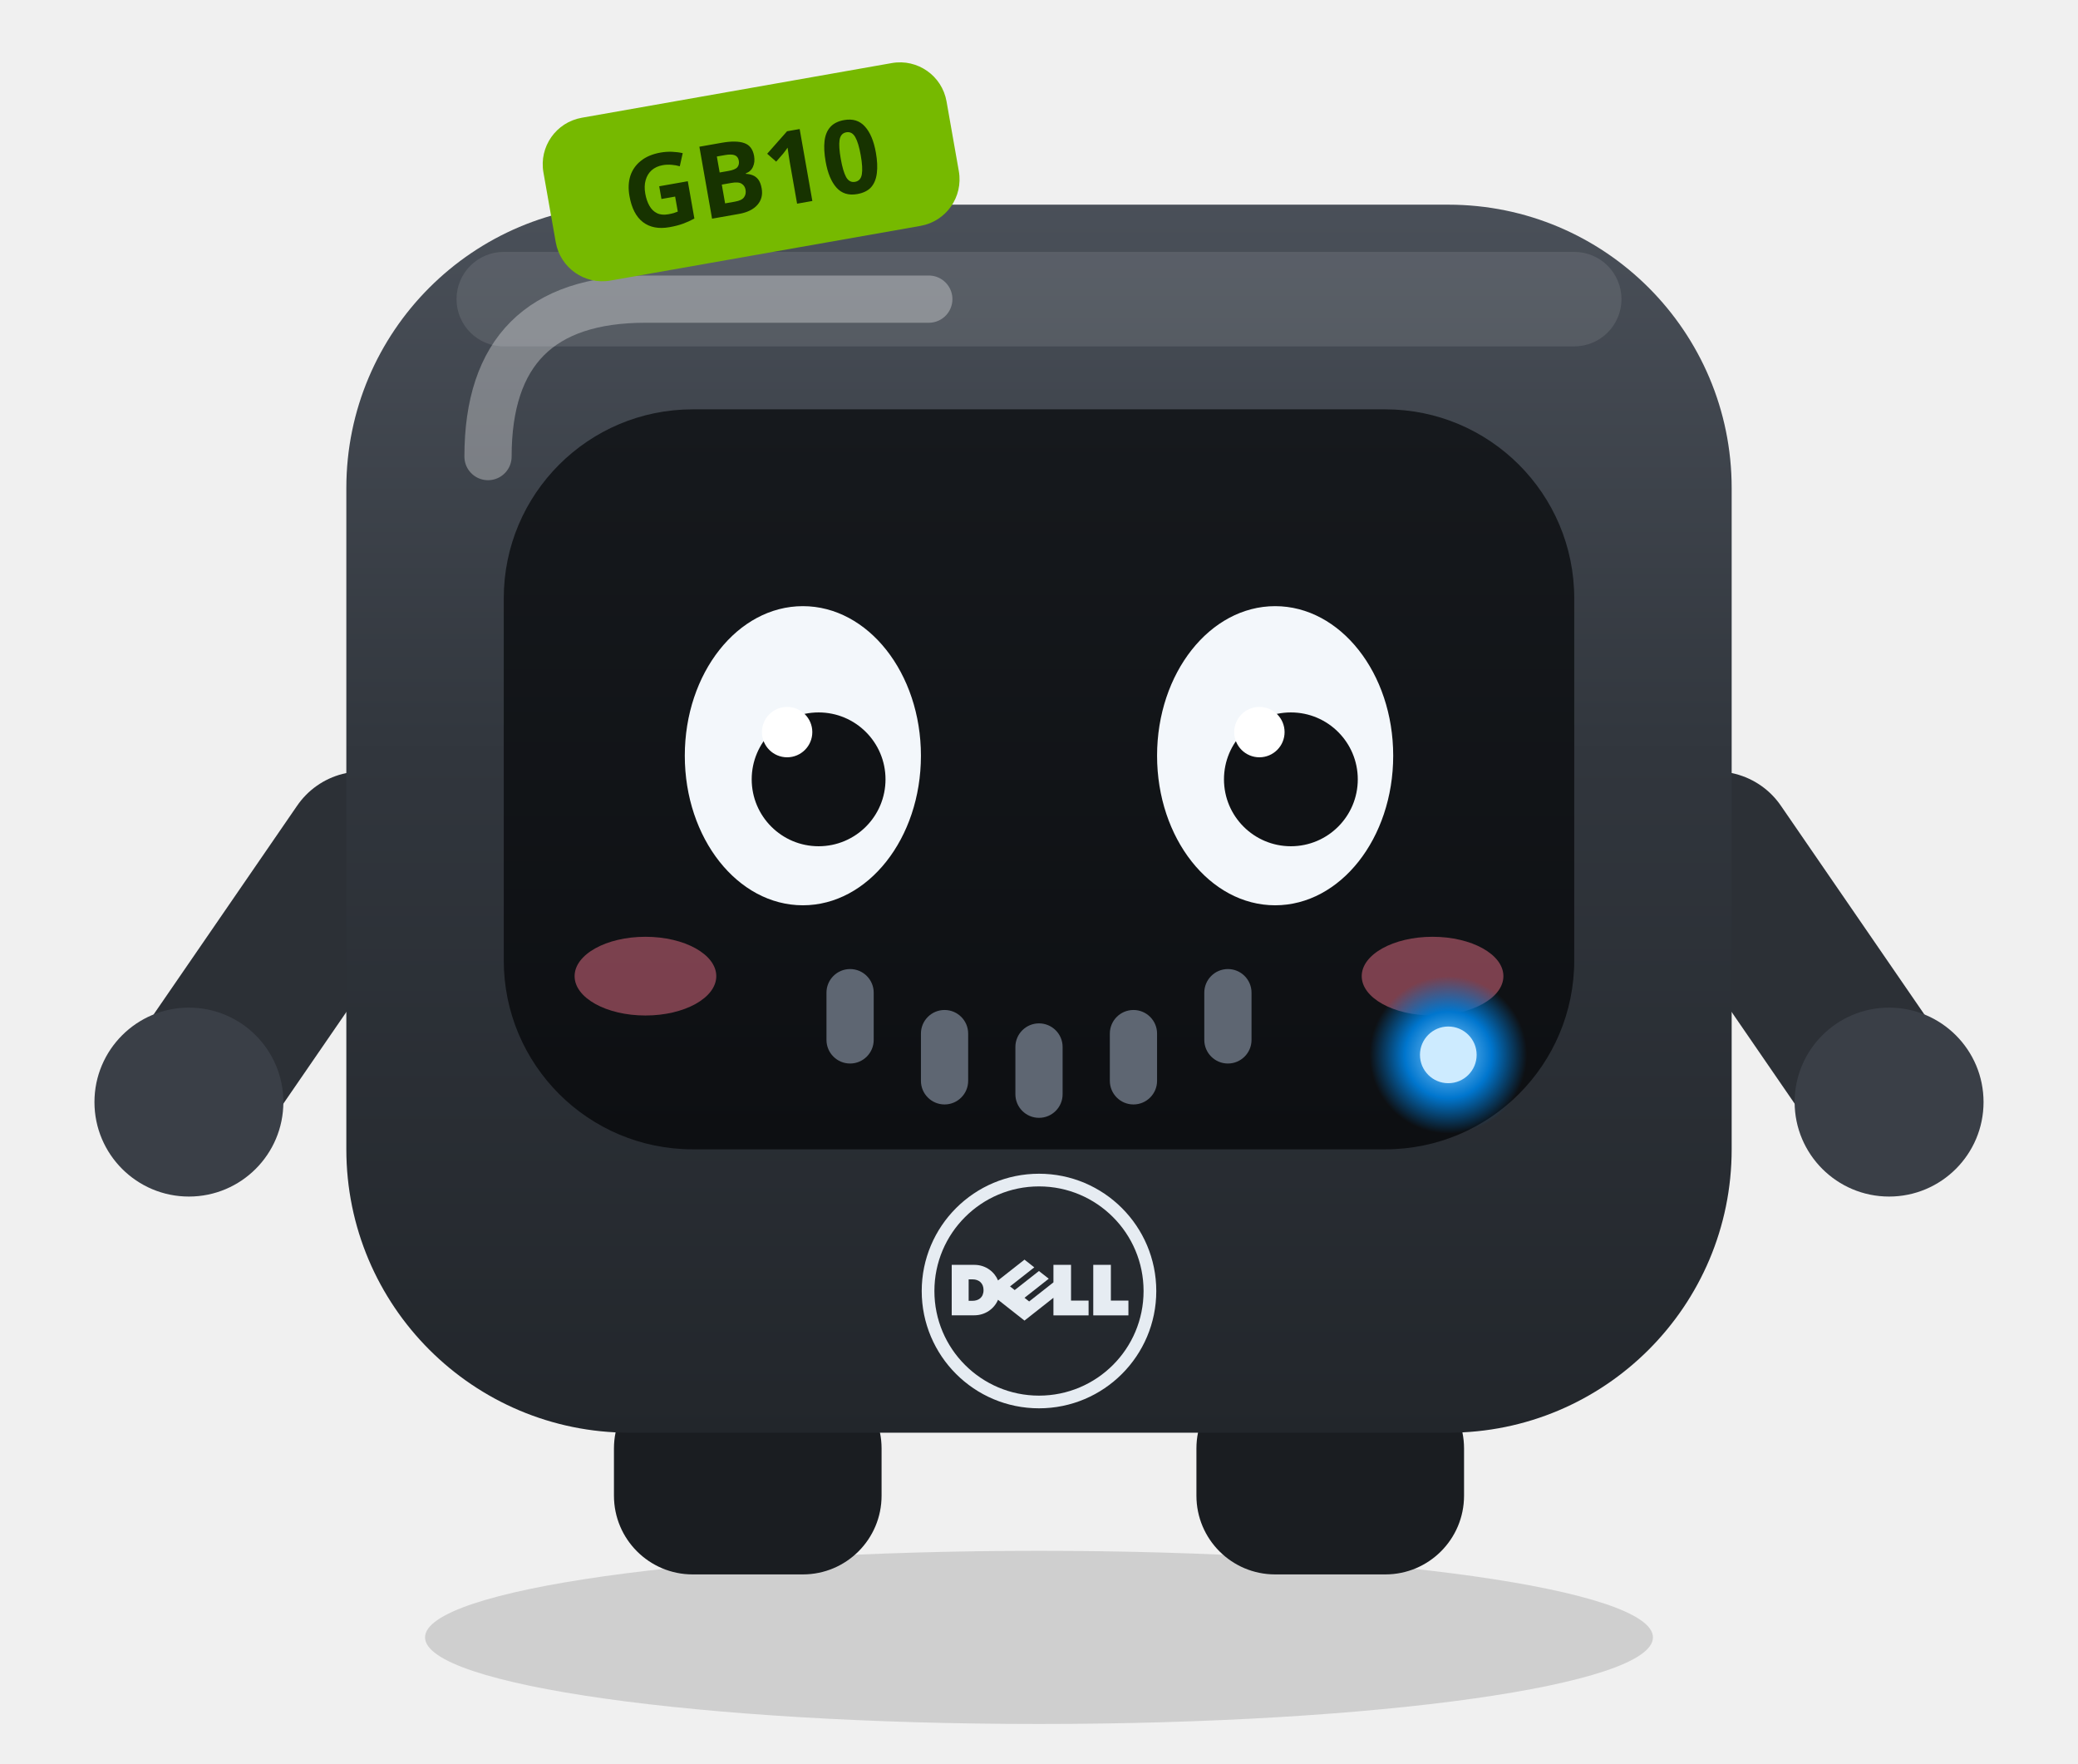
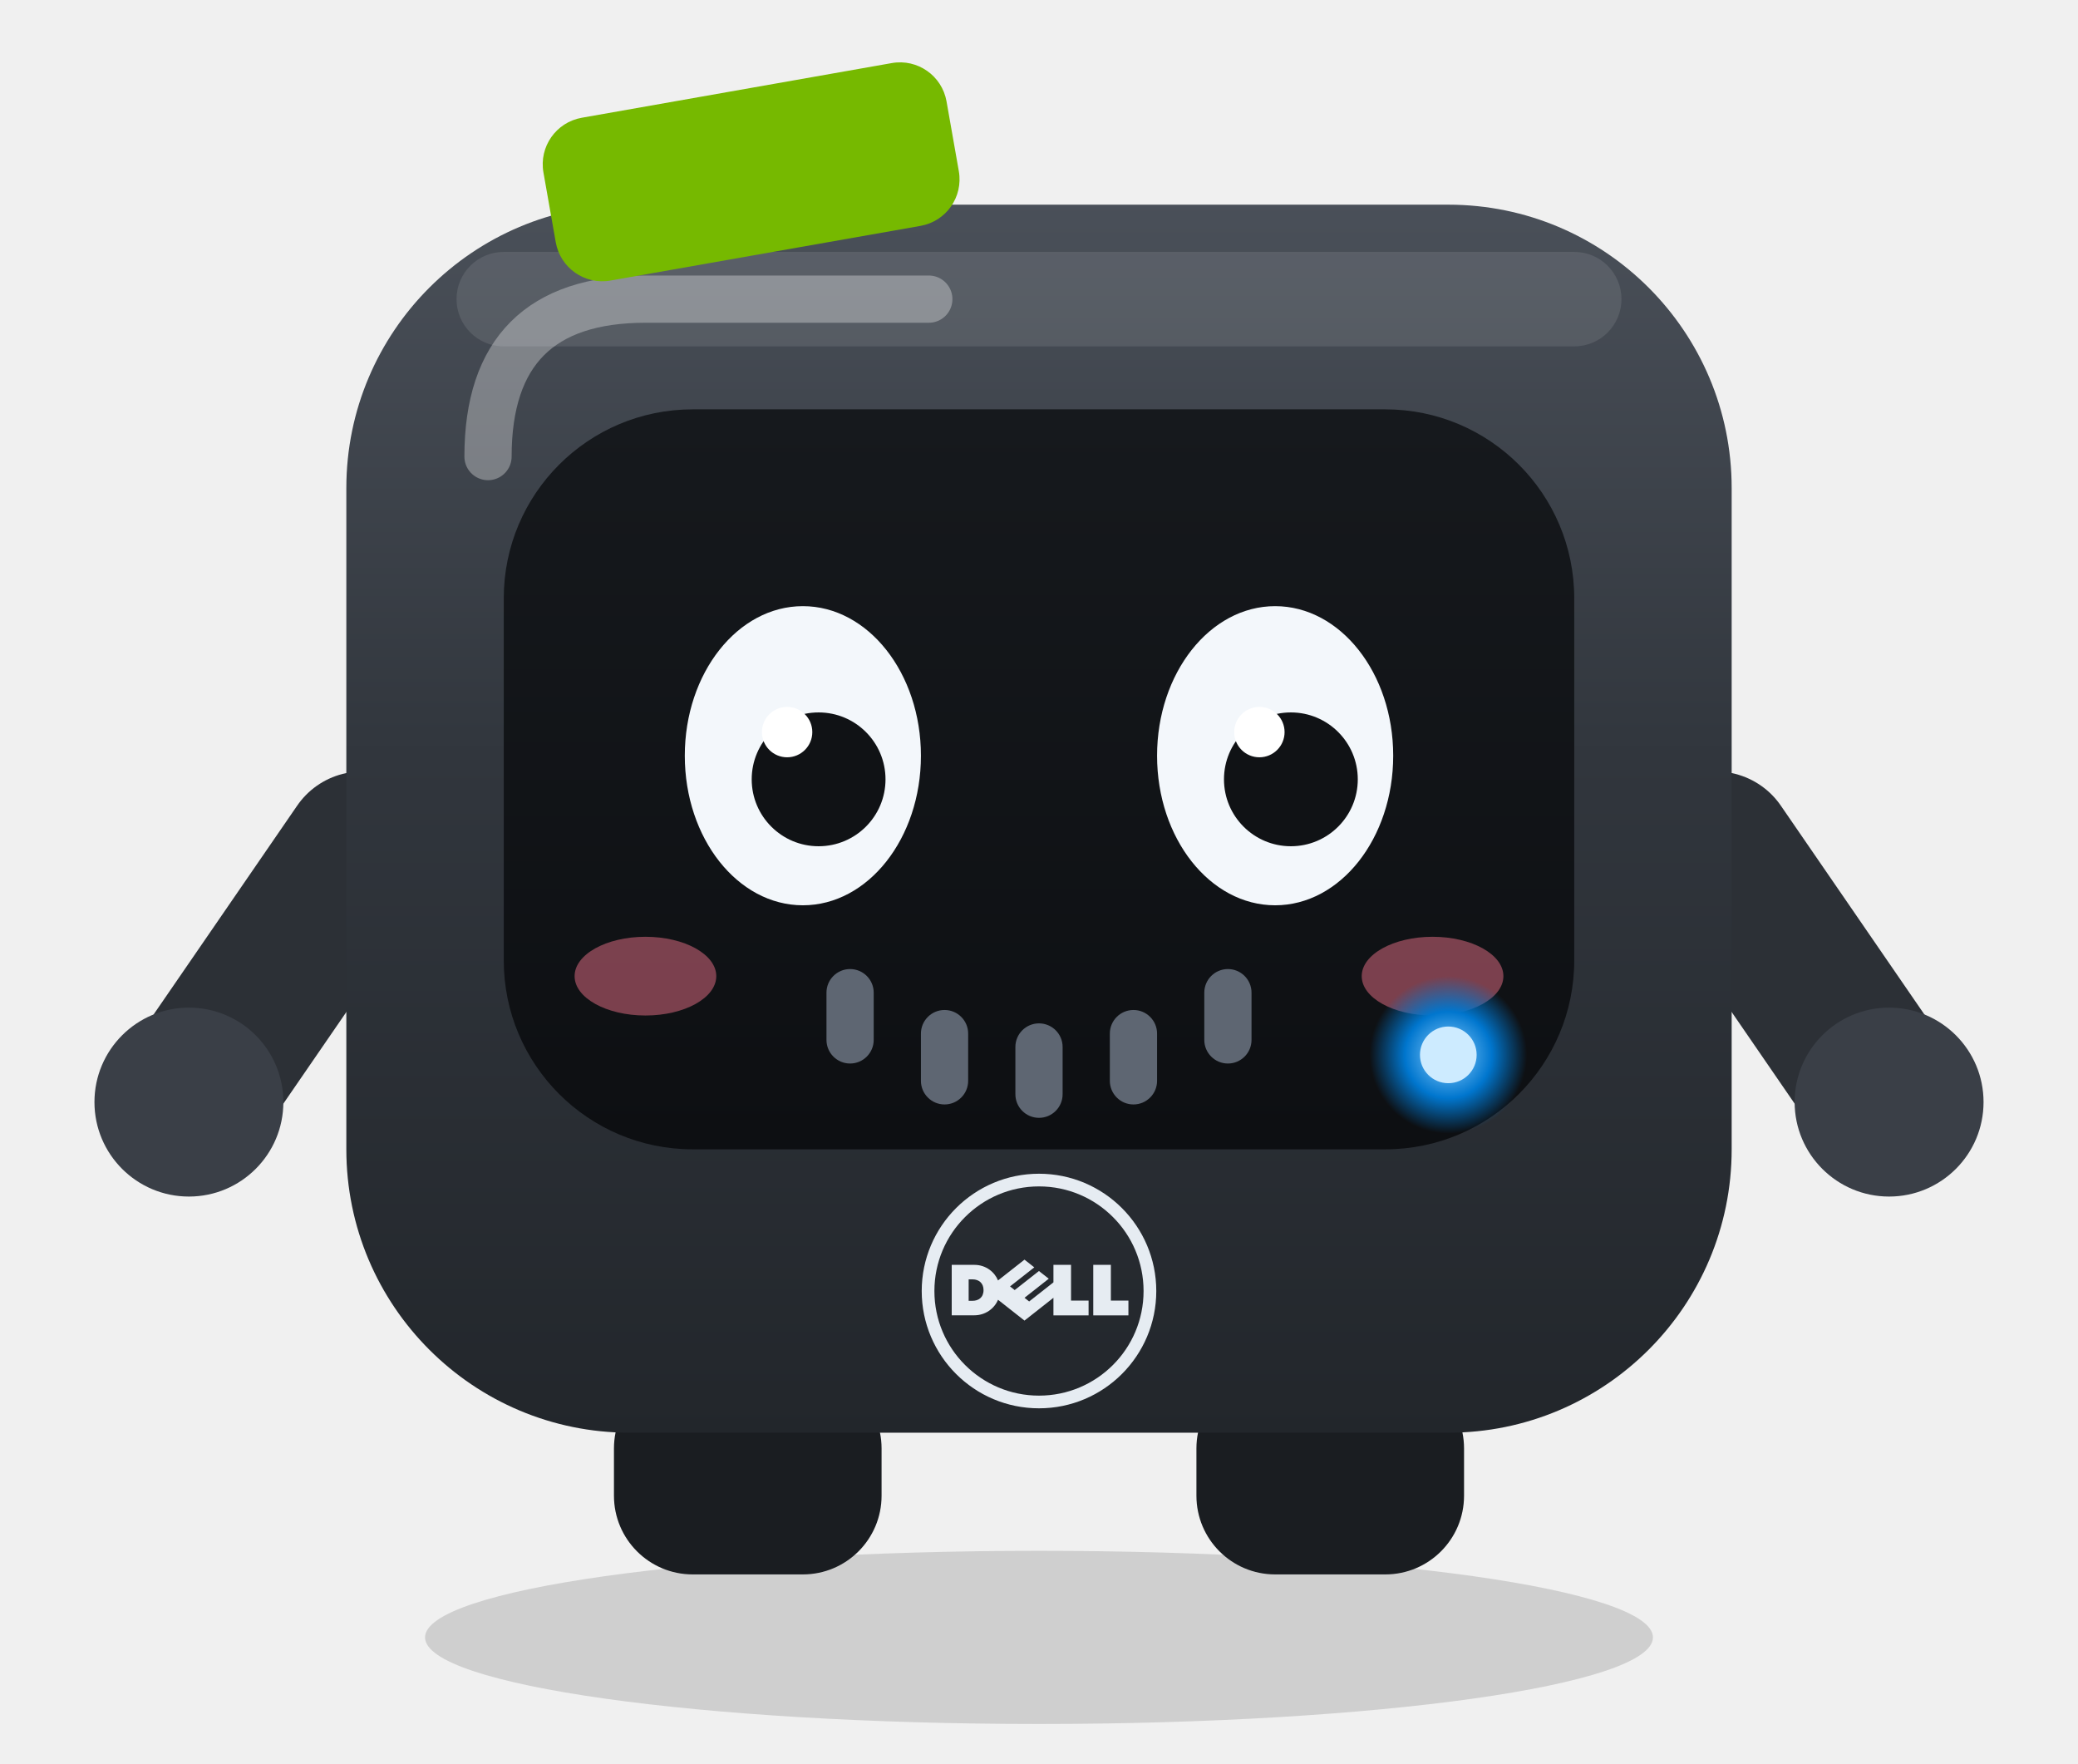
- <svg xmlns="http://www.w3.org/2000/svg" viewBox="-132 -204 264 224" width="264" height="224" role="img" aria-label="Dell box avatar">
+ <svg xmlns="http://www.w3.org/2000/svg" viewBox="-132 -204 264 224" width="264" height="224" role="img" aria-label="Edge-box mascot avatar">
  <defs>
    <linearGradient id="dl-body" x1="0" y1="0" x2="0" y2="1">
      <stop offset="0" stop-color="#4A5059" />
      <stop offset=".45" stop-color="#31363D" />
      <stop offset="1" stop-color="#22262B" />
    </linearGradient>
    <linearGradient id="dl-face" x1="0" y1="0" x2="0" y2="1">
      <stop offset="0" stop-color="#16191D" />
      <stop offset="1" stop-color="#0D0F12" />
    </linearGradient>
    <radialGradient id="dl-led">
      <stop offset="0" stop-color="#8FD0FF" />
      <stop offset=".55" stop-color="#0076CE" />
      <stop offset="1" stop-color="#0076CE" stop-opacity="0" />
    </radialGradient>
  </defs>
  <ellipse cx="0" cy="4" rx="78" ry="11" fill="#000" opacity="0.14" />
  <g id="dl-arm-l">
    <path d="M-86 -96L-108 -64" stroke="#2C3036" stroke-width="20" stroke-linecap="round" />
    <circle cx="-108" cy="-64" r="12" fill="#3A3F47" />
  </g>
  <g id="dl-arm-r">
    <path d="M86 -96L108 -64" stroke="#2C3036" stroke-width="20" stroke-linecap="round" />
    <circle cx="108" cy="-64" r="12" fill="#3A3F47" />
  </g>
  <rect x="-54" y="-30" width="34" height="26" rx="10" fill="#1A1D21" />
  <rect x="20" y="-30" width="34" height="26" rx="10" fill="#1A1D21" />
  <rect x="-88" y="-178" width="176" height="156" rx="36" fill="url(#dl-body)" />
  <rect x="-74" y="-172" width="148" height="12" rx="6" fill="#fff" opacity="0.1" />
  <path d="M-70 -146Q-70 -166 -50 -166L-14 -166" stroke="#fff" stroke-opacity="0.32" stroke-width="6" stroke-linecap="round" fill="none" />
  <rect x="-68" y="-152" width="136" height="94" rx="24" fill="url(#dl-face)" />
  <g id="dl-eye-l">
    <ellipse cx="-30" cy="-108" rx="15" ry="19" fill="#F3F7FB" />
    <g id="dl-pup-l">
      <circle cx="-28" cy="-105" r="8.5" fill="#101215" />
      <circle cx="-32" cy="-111" r="3.2" fill="#fff" />
    </g>
  </g>
  <g id="dl-eye-r">
    <ellipse cx="30" cy="-108" rx="15" ry="19" fill="#F3F7FB" />
    <g id="dl-pup-r">
      <circle cx="32" cy="-105" r="8.5" fill="#101215" />
      <circle cx="28" cy="-111" r="3.2" fill="#fff" />
    </g>
  </g>
  <ellipse cx="-50" cy="-80" rx="9" ry="5" fill="#FF7A93" opacity="0.45" />
  <ellipse cx="50" cy="-80" rx="9" ry="5" fill="#FF7A93" opacity="0.45" />
  <rect x="-27" y="-80.9" width="6" height="12" rx="3" fill="#5E6672" />
  <rect x="-15" y="-75.7" width="6" height="12" rx="3" fill="#5E6672" />
  <rect x="-3" y="-74.0" width="6" height="12" rx="3" fill="#5E6672" />
  <rect x="9" y="-75.7" width="6" height="12" rx="3" fill="#5E6672" />
  <rect x="21" y="-80.9" width="6" height="12" rx="3" fill="#5E6672" />
  <circle cx="52" cy="-70" r="10" fill="url(#dl-led)" />
  <circle cx="52" cy="-70" r="3.6" fill="#CDEBFF" />
  <svg x="-15" y="-55" width="30" height="30" viewBox="0 0 300 300">
    <g transform="translate(-318.3338,-439.7427)">
      <g transform="matrix(4.579965,0,0,-4.579965,468.3429,456.8459)">
        <path d="m 0,0 c -8.01,0 -15.264,-3.249 -20.516,-8.505 -5.254,-5.244 -8.501,-12.502 -8.501,-20.516 0,-8.008 3.247,-15.261 8.501,-20.507 5.252,-5.249 12.506,-8.504 20.516,-8.504 8.012,0 15.27,3.255 20.514,8.504 5.252,5.246 8.492,12.499 8.492,20.507 0,8.014 -3.24,15.272 -8.492,20.516 C 15.27,-3.249 8.012,0 0,0 m 0,3.516 c 17.965,0 32.531,-14.568 32.531,-32.537 0,-17.963 -14.566,-32.529 -32.531,-32.529 -17.963,0 -32.535,14.566 -32.535,32.529 0,17.969 14.572,32.537 32.535,32.537" fill="#E6ECF2" />
      </g>
      <g transform="matrix(4.579965,0,0,-4.579965,397.8724,588.5469)">
        <path d="m 0,0 c 0,1.896 -1.258,2.973 -3.039,2.973 l -1.09,0 0,-5.948 1.059,0 C -1.414,-2.975 0,-2.075 0,0 M 19.389,-2.14 11.359,-8.463 4.02,-2.685 C 2.961,-5.229 0.402,-6.996 -2.545,-6.996 l -6.281,0 0,13.992 6.281,0 c 3.293,0 5.666,-2.094 6.563,-4.325 l 7.341,5.772 2.719,-2.14 -6.728,-5.288 1.293,-1.012 6.726,5.285 2.723,-2.134 -6.727,-5.294 1.291,-1.014 6.733,5.295 0,4.855 4.881,0 0,-9.908 4.869,0 0,-4.101 -9.75,0 0,4.873 z m 15.933,-0.774 4.867,0 0,-4.099 -9.753,0 0,14.009 4.886,0 0,-9.91 z" fill="#E6ECF2" />
      </g>
    </g>
  </svg>
  <g transform="translate(-64 -188) rotate(-10)">
    <rect x="0" y="0" width="52" height="21" rx="6" fill="#76B900" />
-     <text x="26" y="15.5" text-anchor="middle" font-family="Figtree, system-ui, sans-serif" font-weight="800" font-size="13" fill="#173300">GB10</text>
+     <text x="26" y="15.5" text-anchor="middle" font-family="Figtree, system-ui, sans-serif" font-weight="800" font-size="13" fill="#173300" />
  </g>
</svg>
